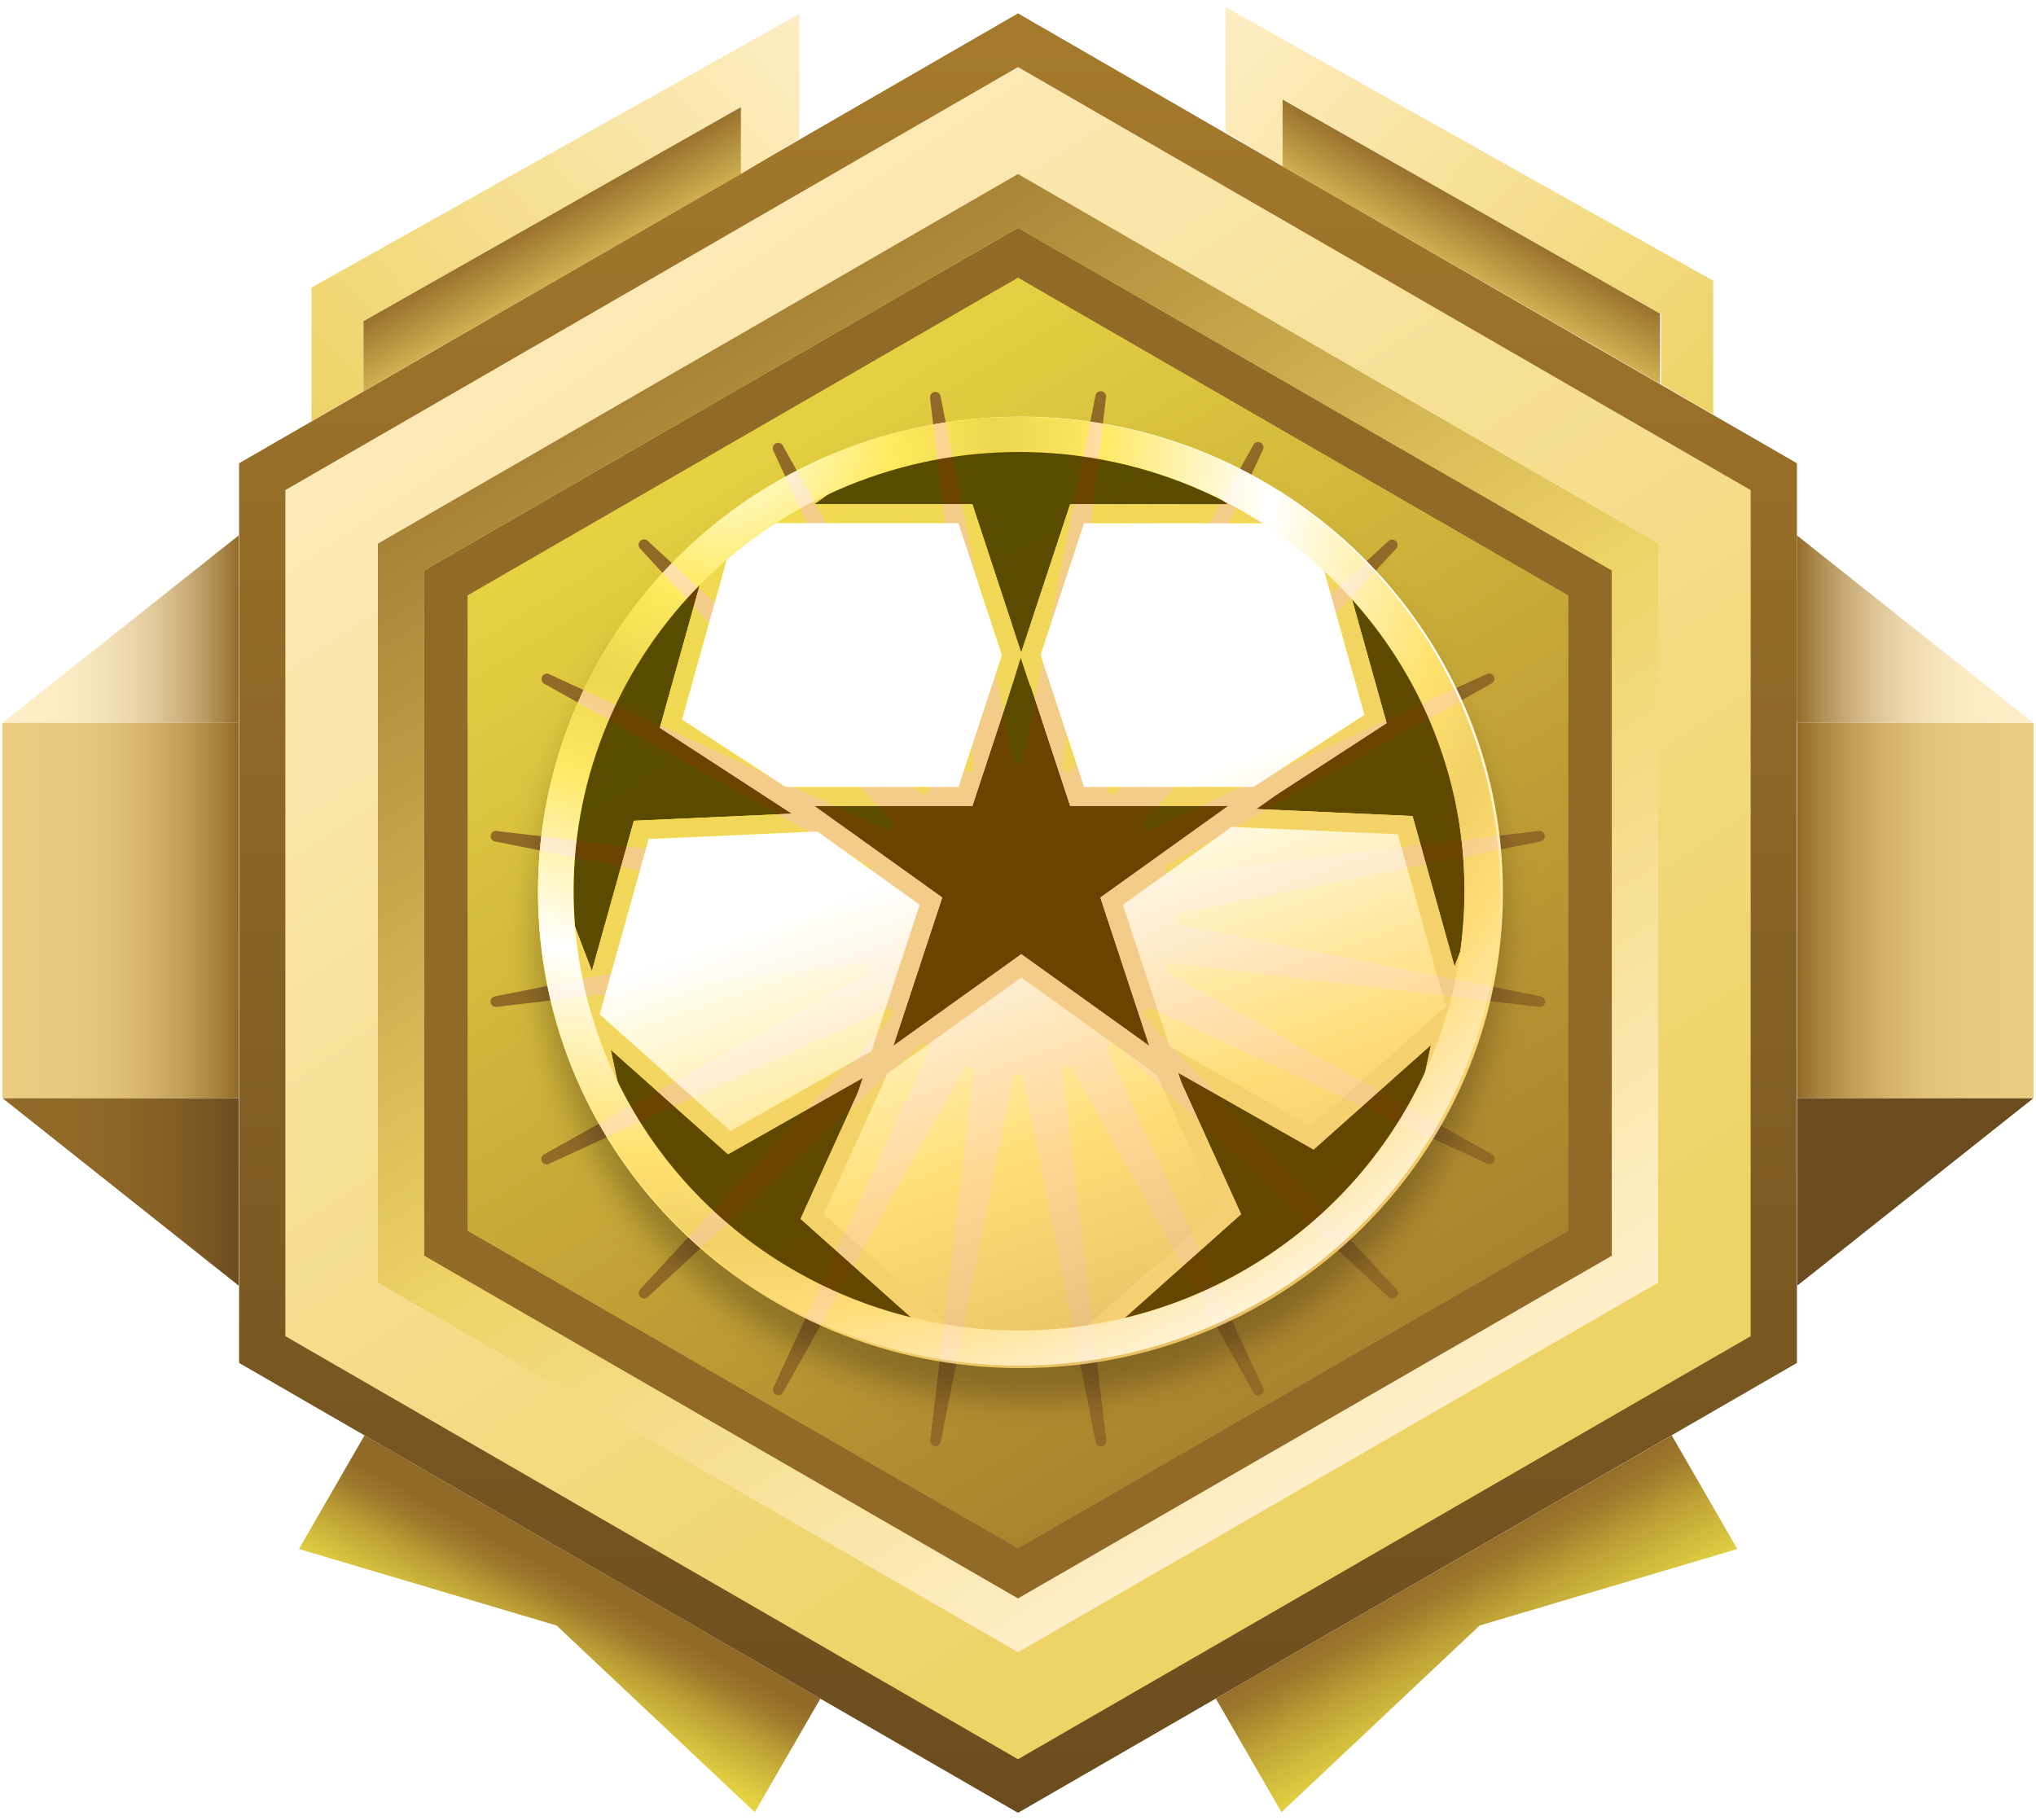
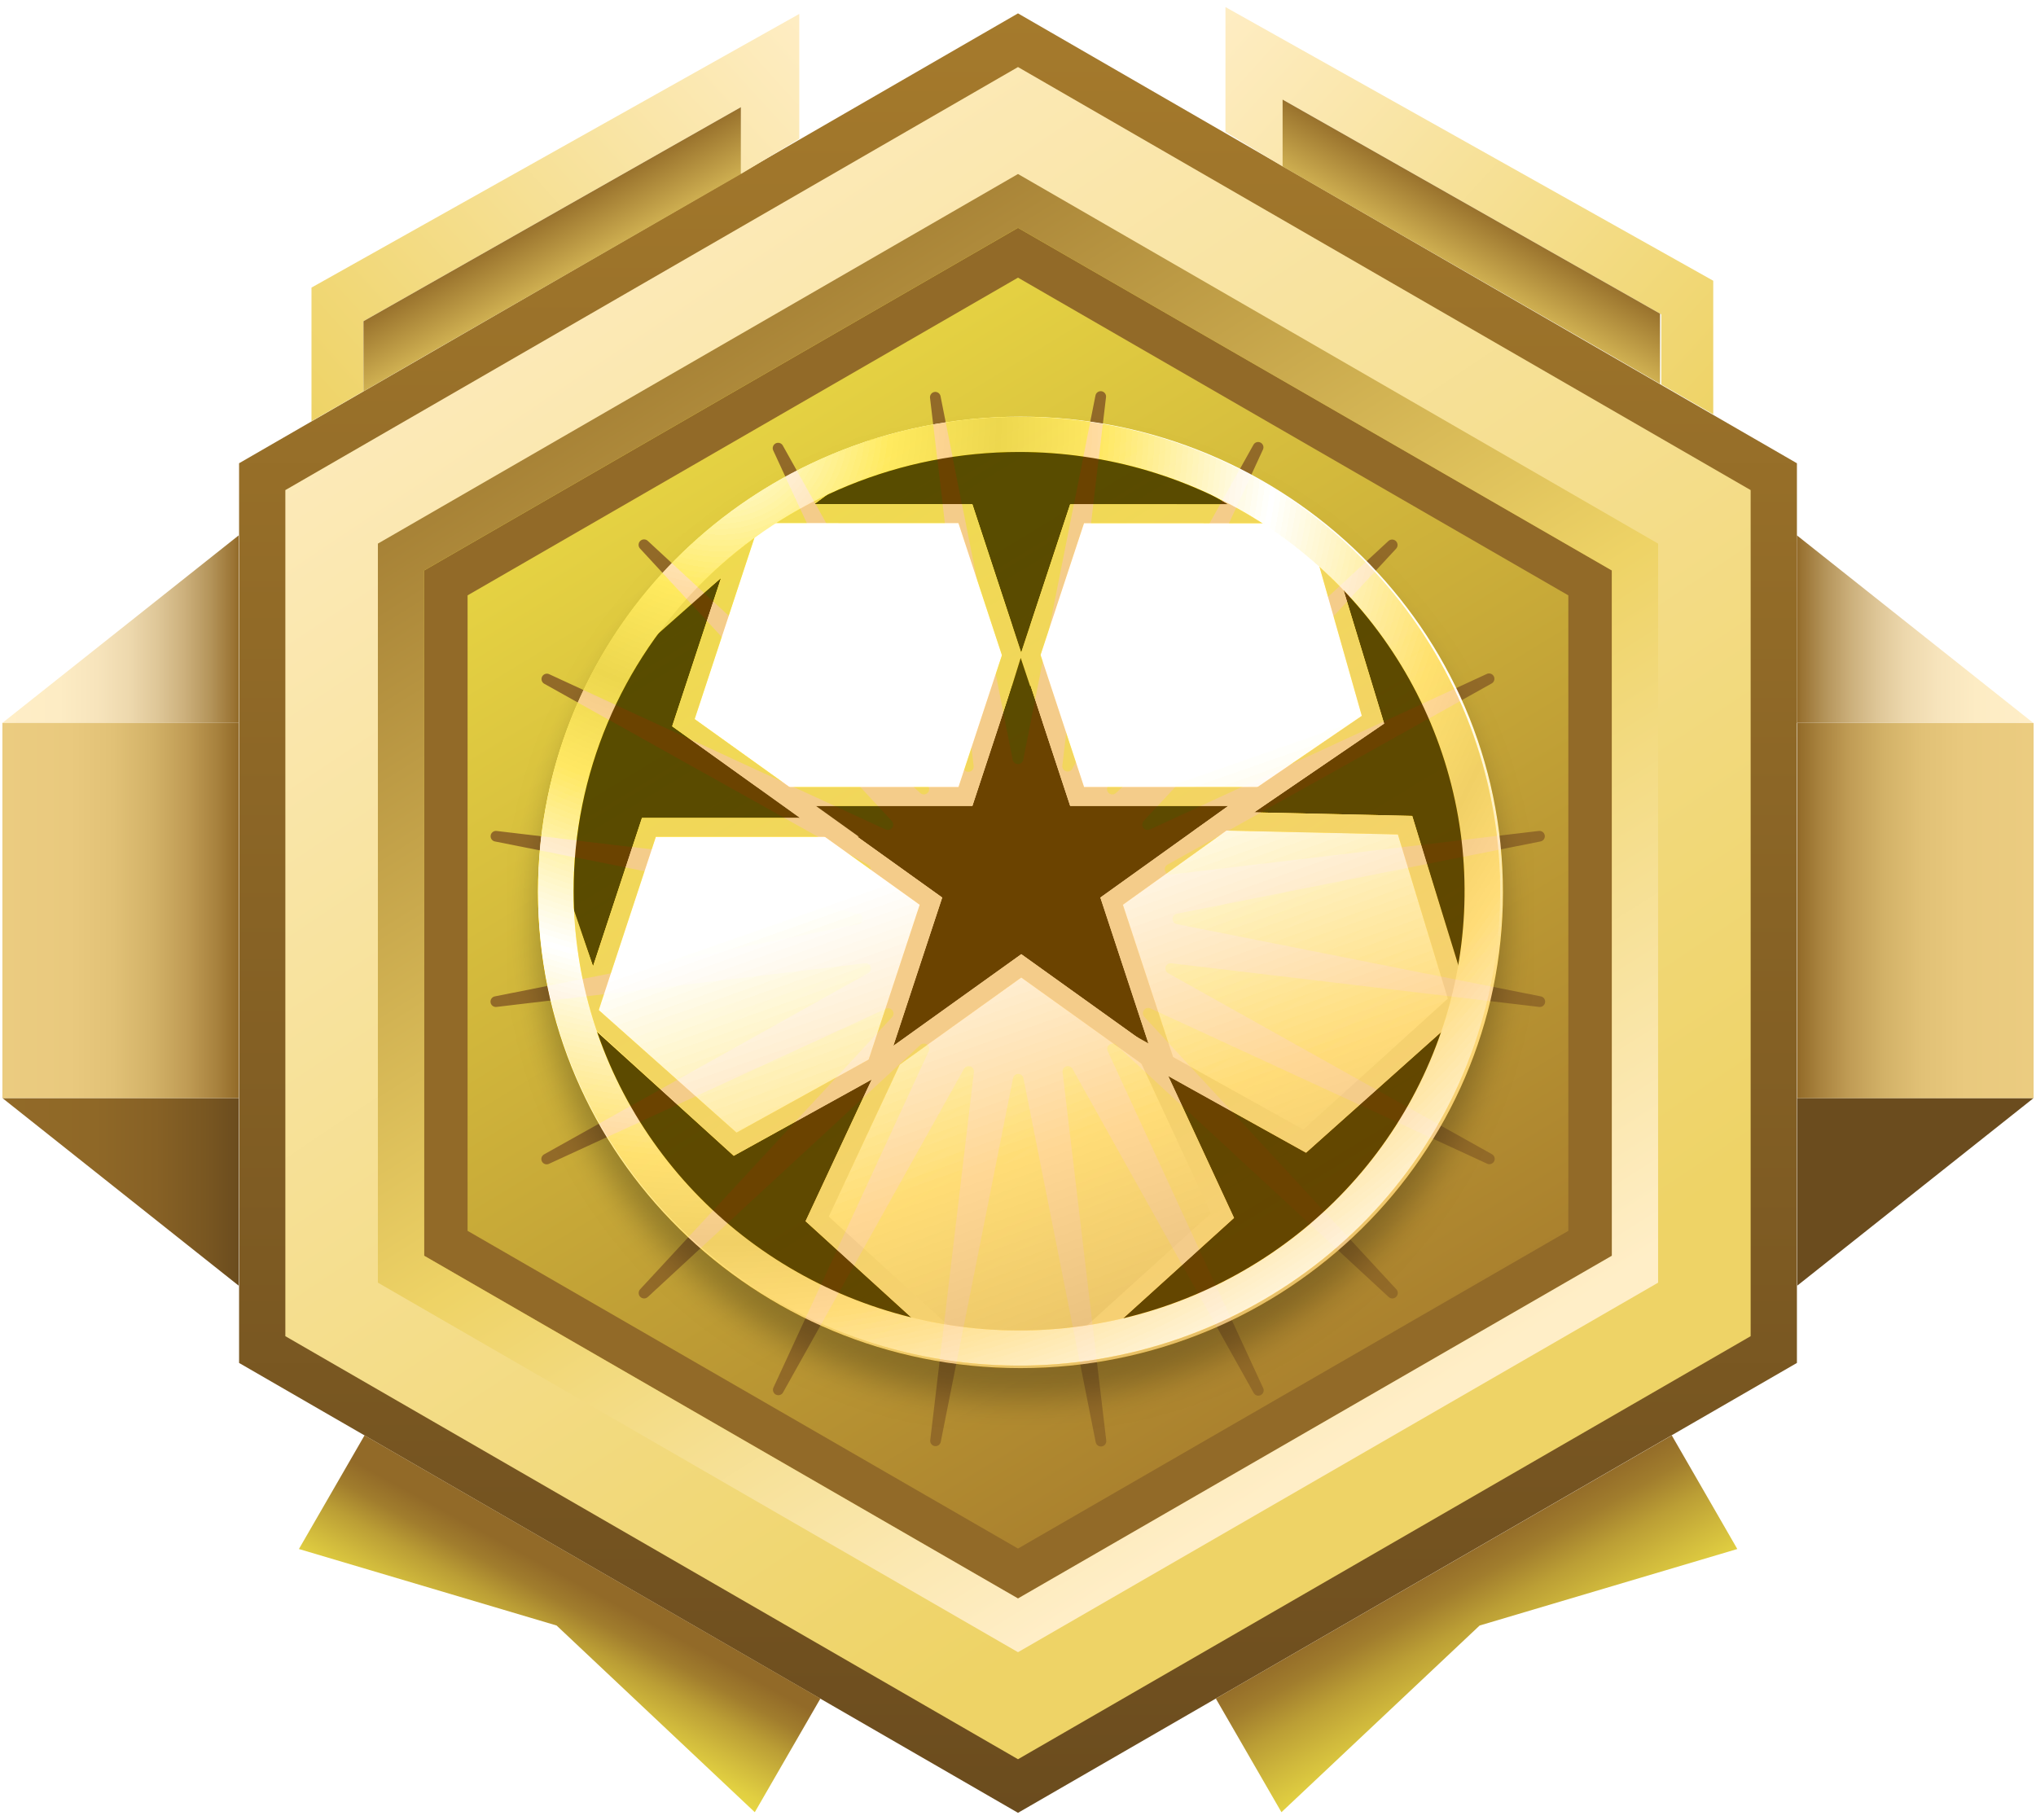
<svg xmlns="http://www.w3.org/2000/svg" width="264" height="236" viewBox="0 0 264 236" fill="none">
  <path d="M45.78 68.635V168.185L132 217.965L218.22 168.185V68.635L132 18.855L45.78 68.635Z" fill="url(#paint0_linear)" />
  <path d="M132.68 98.475L142.04 51.315C142.054 51.225 142.085 51.139 142.132 51.061C142.179 50.983 142.242 50.915 142.315 50.861C142.388 50.808 142.471 50.769 142.56 50.747C142.648 50.725 142.74 50.721 142.83 50.735C142.92 50.749 143.006 50.78 143.084 50.827C143.162 50.874 143.23 50.937 143.284 51.01C143.337 51.083 143.376 51.166 143.398 51.255C143.42 51.343 143.424 51.435 143.41 51.525L137.75 99.275C137.729 99.435 137.765 99.597 137.851 99.733C137.936 99.869 138.067 99.971 138.221 100.021C138.374 100.071 138.539 100.066 138.689 100.006C138.839 99.947 138.963 99.837 139.04 99.695L162.52 57.695C162.604 57.532 162.748 57.409 162.923 57.352C163.097 57.296 163.287 57.312 163.45 57.395C163.613 57.479 163.736 57.623 163.793 57.798C163.849 57.972 163.834 58.162 163.75 58.325L143.61 102.025C143.538 102.171 143.52 102.338 143.559 102.496C143.598 102.654 143.691 102.793 143.823 102.889C143.954 102.985 144.116 103.031 144.278 103.019C144.44 103.007 144.593 102.939 144.71 102.825L180.01 70.175C180.076 70.109 180.154 70.057 180.239 70.022C180.325 69.986 180.417 69.968 180.51 69.968C180.603 69.968 180.695 69.986 180.781 70.022C180.866 70.057 180.944 70.109 181.01 70.175C181.076 70.241 181.128 70.319 181.163 70.404C181.199 70.49 181.217 70.582 181.217 70.675C181.217 70.768 181.199 70.86 181.163 70.946C181.128 71.031 181.076 71.109 181.01 71.175L148.31 106.455C148.196 106.572 148.128 106.725 148.116 106.887C148.104 107.049 148.151 107.211 148.246 107.342C148.342 107.474 148.481 107.568 148.639 107.606C148.797 107.645 148.964 107.627 149.11 107.555L192.77 87.405C192.934 87.323 193.125 87.309 193.299 87.367C193.474 87.426 193.618 87.551 193.7 87.715C193.782 87.879 193.796 88.07 193.738 88.244C193.679 88.419 193.554 88.563 193.39 88.645L151.39 112.125C151.249 112.202 151.139 112.326 151.079 112.476C151.019 112.626 151.014 112.791 151.064 112.945C151.114 113.098 151.216 113.229 151.352 113.315C151.488 113.4 151.65 113.436 151.81 113.415L199.55 107.755C199.725 107.737 199.901 107.787 200.04 107.894C200.18 108.001 200.274 108.157 200.302 108.331C200.33 108.505 200.29 108.683 200.192 108.829C200.093 108.974 199.942 109.077 199.77 109.115L152.61 118.485C152.45 118.513 152.304 118.596 152.199 118.72C152.095 118.845 152.037 119.002 152.037 119.165C152.037 119.328 152.095 119.485 152.199 119.61C152.304 119.734 152.45 119.817 152.61 119.845L199.77 129.205C199.952 129.234 200.114 129.334 200.222 129.483C200.33 129.633 200.374 129.818 200.345 130C200.316 130.182 200.216 130.344 200.067 130.452C199.917 130.56 199.732 130.604 199.55 130.575L151.89 124.915C151.73 124.894 151.568 124.93 151.432 125.016C151.296 125.102 151.194 125.232 151.144 125.386C151.094 125.539 151.099 125.705 151.159 125.854C151.219 126.004 151.329 126.128 151.47 126.205L193.47 149.685C193.622 149.774 193.734 149.917 193.784 150.085C193.834 150.254 193.818 150.435 193.739 150.592C193.659 150.749 193.523 150.869 193.358 150.929C193.193 150.99 193.011 150.984 192.85 150.915L149.19 130.775C149.044 130.703 148.877 130.685 148.719 130.724C148.561 130.763 148.422 130.856 148.326 130.988C148.231 131.119 148.184 131.281 148.196 131.443C148.208 131.605 148.276 131.758 148.39 131.875L181.04 167.175C181.173 167.308 181.247 167.488 181.247 167.675C181.247 167.863 181.173 168.042 181.04 168.175C180.907 168.308 180.728 168.382 180.54 168.382C180.352 168.382 180.173 168.308 180.04 168.175L144.74 135.525C144.623 135.411 144.47 135.343 144.308 135.331C144.146 135.319 143.984 135.366 143.853 135.461C143.721 135.557 143.628 135.696 143.589 135.854C143.55 136.012 143.568 136.179 143.64 136.325L163.78 179.985C163.864 180.148 163.879 180.338 163.823 180.512C163.766 180.687 163.643 180.832 163.48 180.915C163.317 180.999 163.127 181.014 162.953 180.958C162.778 180.901 162.634 180.778 162.55 180.615L139.07 138.615C138.993 138.474 138.869 138.364 138.719 138.304C138.569 138.245 138.404 138.239 138.251 138.289C138.097 138.339 137.966 138.441 137.881 138.577C137.795 138.713 137.759 138.875 137.78 139.035L143.44 186.775C143.469 186.957 143.425 187.143 143.317 187.292C143.209 187.441 143.047 187.541 142.865 187.57C142.683 187.599 142.497 187.555 142.348 187.447C142.199 187.339 142.099 187.177 142.07 186.995L132.71 139.835C132.682 139.675 132.599 139.529 132.475 139.424C132.35 139.32 132.193 139.262 132.03 139.262C131.867 139.262 131.71 139.32 131.585 139.424C131.461 139.529 131.378 139.675 131.35 139.835L121.98 186.995C121.942 187.167 121.839 187.318 121.694 187.417C121.548 187.515 121.37 187.555 121.196 187.527C121.022 187.499 120.866 187.405 120.759 187.265C120.652 187.126 120.602 186.95 120.62 186.775L126.28 139.035C126.301 138.875 126.265 138.713 126.179 138.577C126.094 138.441 125.963 138.339 125.809 138.289C125.656 138.239 125.491 138.245 125.341 138.304C125.191 138.364 125.067 138.474 124.99 138.615L101.51 180.615C101.415 180.758 101.271 180.862 101.105 180.906C100.939 180.95 100.762 180.931 100.609 180.853C100.456 180.775 100.337 180.644 100.274 180.484C100.212 180.324 100.21 180.146 100.27 179.985L120.42 136.325C120.492 136.179 120.51 136.012 120.471 135.854C120.432 135.696 120.339 135.557 120.207 135.461C120.076 135.366 119.914 135.319 119.752 135.331C119.59 135.343 119.437 135.411 119.32 135.525L84.02 168.175C83.887 168.308 83.707 168.382 83.52 168.382C83.332 168.382 83.153 168.308 83.02 168.175C82.887 168.042 82.813 167.863 82.813 167.675C82.813 167.488 82.887 167.308 83.02 167.175L115.66 131.915C115.774 131.798 115.842 131.645 115.854 131.483C115.866 131.321 115.819 131.159 115.724 131.028C115.628 130.896 115.489 130.803 115.331 130.764C115.173 130.725 115.006 130.743 114.86 130.815L71.2 150.915C71.037 150.999 70.847 151.014 70.673 150.958C70.499 150.901 70.353 150.778 70.27 150.615C70.186 150.452 70.171 150.262 70.227 150.088C70.284 149.914 70.407 149.769 70.57 149.685L112.57 126.205C112.711 126.128 112.821 126.004 112.881 125.854C112.94 125.705 112.946 125.539 112.896 125.386C112.846 125.232 112.744 125.102 112.608 125.016C112.472 124.93 112.31 124.894 112.15 124.915L64.4 130.575C64.31 130.589 64.218 130.585 64.13 130.563C64.041 130.541 63.958 130.503 63.885 130.449C63.812 130.395 63.749 130.327 63.702 130.249C63.655 130.171 63.624 130.085 63.61 129.995C63.596 129.905 63.6 129.813 63.622 129.725C63.644 129.637 63.682 129.553 63.736 129.48C63.79 129.407 63.858 129.345 63.936 129.297C64.014 129.25 64.1 129.219 64.19 129.205L111.31 119.845C111.47 119.817 111.616 119.734 111.721 119.61C111.825 119.485 111.883 119.328 111.883 119.165C111.883 119.002 111.825 118.845 111.721 118.72C111.616 118.596 111.47 118.513 111.31 118.485L64.15 109.115C63.98 109.076 63.832 108.974 63.735 108.83C63.637 108.685 63.598 108.51 63.624 108.338C63.651 108.166 63.741 108.01 63.878 107.902C64.014 107.794 64.186 107.741 64.36 107.755L112.11 113.415C112.27 113.436 112.432 113.4 112.568 113.315C112.704 113.229 112.806 113.098 112.856 112.945C112.906 112.791 112.9 112.626 112.841 112.476C112.781 112.326 112.671 112.202 112.53 112.125L70.53 88.645C70.387 88.55 70.283 88.406 70.239 88.24C70.195 88.074 70.214 87.897 70.292 87.744C70.37 87.591 70.501 87.472 70.661 87.409C70.822 87.347 70.999 87.345 71.16 87.405L114.82 107.555C114.966 107.627 115.133 107.645 115.291 107.606C115.449 107.568 115.588 107.474 115.684 107.342C115.779 107.211 115.826 107.049 115.814 106.887C115.802 106.725 115.734 106.572 115.62 106.455L83.01 71.155C82.877 71.022 82.803 70.843 82.803 70.655C82.803 70.468 82.877 70.288 83.01 70.155C83.143 70.022 83.323 69.948 83.51 69.948C83.698 69.948 83.877 70.022 84.01 70.155L119.31 102.825C119.427 102.939 119.58 103.007 119.742 103.019C119.904 103.031 120.066 102.985 120.197 102.889C120.329 102.793 120.422 102.654 120.461 102.496C120.5 102.338 120.482 102.171 120.41 102.025L100.24 58.365C100.18 58.204 100.182 58.026 100.244 57.867C100.307 57.706 100.426 57.575 100.579 57.497C100.732 57.419 100.909 57.401 101.075 57.444C101.241 57.488 101.385 57.592 101.48 57.735L124.96 99.735C125.037 99.876 125.161 99.987 125.311 100.046C125.461 100.106 125.626 100.111 125.779 100.061C125.933 100.011 126.064 99.909 126.149 99.773C126.235 99.637 126.271 99.475 126.25 99.315L120.59 51.565C120.576 51.392 120.629 51.219 120.737 51.083C120.845 50.946 121.001 50.856 121.173 50.829C121.345 50.803 121.52 50.842 121.664 50.94C121.809 51.037 121.911 51.185 121.95 51.355L131.31 98.475C131.33 98.642 131.411 98.797 131.537 98.909C131.664 99.02 131.826 99.082 131.995 99.082C132.164 99.082 132.326 99.02 132.453 98.909C132.579 98.797 132.66 98.642 132.68 98.475Z" fill="#926A28" />
  <path d="M132 235.085L31 176.745V60.075L132 1.735L233 60.075V176.745L132 235.085ZM47.13 167.415L132 216.415L216.87 167.415V69.415L132 20.415L47.13 69.415V167.415Z" fill="url(#paint1_linear)" />
  <path d="M132 228.135L37 173.275V63.555L132 8.695L227 63.555V173.275L132 228.135ZM52.19 164.495L132 210.575L211.81 164.495V72.335L132 26.255L52.19 72.335V164.495Z" fill="url(#paint2_linear)" />
  <path d="M132 207.285L55 162.845V73.975L132 29.545L209 73.975V162.845L132 207.285ZM60.63 159.615L132 200.815L203.36 159.615V77.205L132 36.005L60.63 77.205V159.615Z" fill="#926A28" />
  <path d="M132 214.255L49 166.335V70.495L132 22.565L215 70.495V166.335L132 214.255ZM55 162.845L132 207.285L209 162.845V73.975L132 29.545L55 73.975V162.845Z" fill="url(#paint3_linear)" />
  <path d="M47.27 186.135L38.76 200.875L72.17 210.795L97.87 235.005L106.38 220.265L47.27 186.135Z" fill="url(#paint4_linear)" />
  <path d="M216.77 186.135L225.27 200.875L191.86 210.795L166.16 235.005L157.65 220.265L216.77 186.135Z" fill="url(#paint5_linear)" />
  <path d="M0.31 93.745H30.95V69.425L0.31 93.745Z" fill="url(#paint6_linear)" />
  <path d="M263.64 93.745H233V69.425L263.64 93.745Z" fill="url(#paint7_linear)" />
  <path d="M0.31 142.395L30.95 166.725V142.395H0.31Z" fill="url(#paint8_linear)" />
  <path d="M30.95 93.745H0.31V142.395H30.95V93.745Z" fill="url(#paint9_linear)" />
  <path d="M263.69 142.395L233.04 166.725V142.395H263.69Z" fill="url(#paint10_linear)" />
  <path d="M233.05 142.405H263.69V93.755H233.05V142.405Z" fill="url(#paint11_linear)" />
  <path d="M47.13 41.655L96.07 13.895V22.565L103.64 17.995V1.805L40.39 37.295V54.625L47.13 50.735V41.655Z" fill="url(#paint12_linear)" />
  <path d="M55.04 46.175H55.02H55.04L75.55 34.365L55.04 46.175Z" fill="url(#paint13_linear)" />
  <path d="M47.13 50.755V41.655L96.07 13.895V22.565L55.04 46.175L47.13 50.755Z" fill="url(#paint14_linear)" />
  <path d="M207.51 45.285L207.52 45.295L207.51 45.285L186.99 33.485L207.51 45.285Z" fill="url(#paint15_linear)" />
  <path d="M215.41 40.765L166.47 13.005V21.675L158.9 17.105V0.915L222.15 36.405V53.735L215.41 49.845V40.765Z" fill="url(#paint16_linear)" />
  <path d="M215.25 49.775V40.675L166.31 12.915V21.585L207.34 45.195L215.25 49.775Z" fill="url(#paint17_linear)" />
  <g style="mix-blend-mode:luminosity">
    <g filter="url(#filter0_d)">
      <ellipse cx="132.32" cy="115.724" rx="62.561" ry="61.692" fill="url(#paint18_linear)" />
    </g>
-     <mask id="mask0" mask-type="alpha" maskUnits="userSpaceOnUse" x="70" y="56" width="120" height="119">
-       <ellipse cx="130.363" cy="115.49" rx="59.524" ry="58.697" fill="#C4C4C4" />
-     </mask>
-     <g mask="url(#mask0)">
-       <path d="M185.55 135.507L181.323 155.3L199.106 165.38L178.711 167.533L174.484 187.326L166.106 168.863L145.711 171.015L160.928 157.452L152.549 138.99L170.332 149.07L185.55 135.507Z" fill="#45484C" />
-       <path fill-rule="evenodd" clip-rule="evenodd" d="M189.554 128.638L184.124 154.064L206.968 167.013L180.769 169.778L175.339 195.203L164.576 171.487L138.377 174.251L157.925 156.829L147.162 133.112L170.006 146.061L189.554 128.638ZM170.332 149.07L152.549 138.99L160.928 157.452L145.71 171.015L166.106 168.863L174.484 187.325L178.711 167.533L199.106 165.38L181.323 155.3L185.55 135.507L170.332 149.07Z" fill="#CFD1D3" />
-       <path d="M79.185 136.12L83.411 155.912L65.628 165.993L86.023 168.145L90.25 187.938L98.628 169.475L119.024 171.627L103.806 158.065L112.185 139.602L94.402 149.682L79.185 136.12Z" fill="#45484C" />
-       <path fill-rule="evenodd" clip-rule="evenodd" d="M75.18 129.251L80.61 154.676L57.766 167.625L83.966 170.39L89.395 195.815L100.158 172.099L126.357 174.864L106.809 157.441L117.572 133.724L94.728 146.673L75.18 129.251ZM94.402 149.682L112.185 139.602L103.806 158.065L119.024 171.627L98.628 169.475L90.25 187.938L86.023 168.145L65.628 165.992L83.411 155.912L79.184 136.119L94.402 149.682Z" fill="#CFD1D3" />
-       <path d="M174.343 74.271L190.375 86.888L207.498 75.753L200.283 94.687L216.314 107.305L195.823 106.389L188.608 125.323L183.159 105.823L162.669 104.907L179.792 93.771L174.343 74.271Z" fill="#45484C" />
-       <path fill-rule="evenodd" clip-rule="evenodd" d="M169.92 67.656L190.514 83.865L212.51 69.56L203.241 93.883L223.835 110.092L197.513 108.915L188.244 133.237L181.245 108.188L154.923 107.011L176.919 92.706L169.92 67.656ZM179.792 93.771L162.669 104.907L183.159 105.823L188.608 125.323L195.823 106.389L216.314 107.305L200.283 94.687L207.498 75.753L190.375 86.888L174.343 74.27L179.792 93.771Z" fill="#CFD1D3" />
-       <path d="M91.011 74.883L74.98 87.501L57.857 76.365L65.072 95.299L49.041 107.917L69.531 107.001L76.747 125.935L82.195 106.435L102.686 105.519L85.563 94.383L91.011 74.883Z" fill="#45484C" />
-       <path fill-rule="evenodd" clip-rule="evenodd" d="M95.435 68.269L74.841 84.477L52.845 70.172L62.114 94.495L41.52 110.704L67.842 109.527L77.111 133.849L84.11 108.8L110.432 107.623L88.436 93.318L95.435 68.269ZM85.563 94.383L102.686 105.519L82.195 106.435L76.747 125.935L69.531 107.001L49.041 107.917L65.072 95.299L57.857 76.365L74.98 87.501L91.011 74.883L85.563 94.383Z" fill="#CFD1D3" />
-       <path d="M132.426 85.268L138.765 104.505H159.276L142.682 116.394L149.02 135.631L132.426 123.741L115.832 135.631L122.17 116.394L105.576 104.505H126.088L132.426 85.268Z" fill="#45484C" />
-       <path fill-rule="evenodd" clip-rule="evenodd" d="M132.426 77.345L140.568 102.056H166.917L145.601 117.329L153.743 142.04L132.426 126.768L111.109 142.04L119.252 117.329L97.935 102.056H124.284L132.426 77.345ZM126.088 104.505H105.576L122.17 116.394L115.832 135.631L132.426 123.742L149.02 135.631L142.682 116.394L159.276 104.505H138.765L132.426 85.268L126.088 104.505Z" fill="#CFD1D3" />
-       <path d="M115.842 34.263L132.431 46.159L149.031 34.278L142.684 53.512L159.273 65.408L138.761 65.399L132.413 84.633L126.084 65.393L105.572 65.384L122.172 53.503L115.842 34.263Z" fill="#45484C" />
-       <path fill-rule="evenodd" clip-rule="evenodd" d="M111.123 27.851L132.433 43.133L153.756 27.87L145.603 52.578L166.912 67.86L140.563 67.848L132.41 92.556L124.279 67.841L97.93 67.829L119.254 52.566L111.123 27.851ZM122.172 53.503L105.572 65.384L126.084 65.393L132.413 84.633L138.761 65.399L159.272 65.408L142.684 53.512L149.031 34.278L132.431 46.159L115.842 34.263L122.172 53.503Z" fill="#CFD1D3" />
-       <path d="M135.165 93.741L132.351 85.321L129.732 93.741H135.165Z" fill="#45484C" />
-     </g>
-     <path d="M132.143 58.612C143.568 58.612 154.736 61.953 164.235 68.212C173.734 74.471 181.137 83.367 185.509 93.775C189.881 104.183 191.025 115.636 188.796 126.685C186.567 137.734 181.066 147.884 172.988 155.85C164.909 163.816 154.617 169.241 143.412 171.438C132.207 173.636 120.593 172.508 110.039 168.197C99.484 163.886 90.463 156.585 84.116 147.218C77.769 137.851 74.381 126.838 74.381 115.573C74.381 100.466 80.467 85.978 91.299 75.296C102.132 64.614 116.824 58.612 132.143 58.612V58.612ZM132.143 54.056C117.711 54.056 103.724 58.99 92.568 68.019C81.411 77.048 73.774 89.612 70.959 103.571C68.143 117.53 70.322 132.02 77.126 144.571C83.929 157.123 94.936 166.96 108.27 172.407C121.604 177.853 136.441 178.572 150.252 174.441C164.063 170.309 175.995 161.584 184.013 149.75C192.031 137.916 195.641 123.707 194.226 109.543C192.812 95.379 186.461 82.138 176.255 72.074C170.476 66.343 163.601 61.8 156.029 58.707C148.458 55.615 140.339 54.033 132.143 54.056V54.056Z" fill="url(#paint19_radial)" />
+     <path d="M132.426 85.268L138.765 104.504H159.276L142.682 116.394L149.02 135.63L132.426 123.741L115.832 135.63L122.17 116.394L105.576 104.504H126.088L132.426 85.268Z" fill="#45484C" />
+     <path fill-rule="evenodd" clip-rule="evenodd" d="M132.426 77.345L140.568 102.056H166.917L145.601 117.329L153.743 142.04L132.426 126.768L111.109 142.04L119.252 117.329L97.935 102.056H124.284L132.426 77.345ZM126.088 104.505H105.576L122.17 116.394L115.832 135.63L132.426 123.741L149.02 135.63L142.682 116.394L159.276 104.505H138.765L132.426 85.268L126.088 104.505Z" fill="#CFD1D3" />
+     <path d="M123.632 56.324L132.413 56.324L137.422 56.324L144.141 56.324L159.273 65.408L138.761 65.399L132.413 84.633L126.084 65.393L105.572 65.384L115.842 57.718L123.632 56.324Z" fill="#45484C" />
+     <path fill-rule="evenodd" clip-rule="evenodd" d="M122.218 55.476L132.411 55.476L138.761 55.476L149.031 56.956L166.913 67.86L140.563 67.848L132.41 92.556L124.279 67.841L97.93 67.829L112.924 56.956L122.218 55.476ZM115.842 57.893L105.572 65.384L126.084 65.393L132.413 84.633L138.761 65.399L159.273 65.408L146.112 57.89L138.761 56.956L132.41 57.89L118.859 57.89L115.842 57.893Z" fill="#CFD1D3" />
+     <path d="M185.511 90.022L188.074 97.492L190.079 101.92L192.092 108.901L190.079 128.763L183.117 105.804L162.611 105.345L179.474 93.831L173.58 74.457L181.423 82.058L185.511 90.022Z" fill="#45484C" />
+     <path fill-rule="evenodd" clip-rule="evenodd" d="M186.44 87.506L190.198 95.922L192.192 102.51L193.588 113.719L188.829 133.099L181.257 108.211L154.915 107.622L176.578 92.83L169.557 68.096L180.439 78.617L186.44 87.506ZM181.257 83.631L173.58 74.457L179.474 93.831L162.611 105.345L183.117 105.804L189.599 126.796L192.192 111.359L190.198 104.575L189.011 97.79L183.916 87.506L181.257 83.631Z" fill="#CFD1D3" />
+     <path d="M176.736 153.281L170.687 159.357L166.655 162.781L158.763 168.781L144.907 171.621L160.013 157.938L151.484 139.542L169.349 149.481L188.419 132.465L181.329 147.316L176.736 153.281Z" fill="#45484C" />
+     <path fill-rule="evenodd" clip-rule="evenodd" d="M177.666 154.445L170.974 161.517L164.777 165.722L157.005 170.023L137.6 174.915L157.005 157.338L146.049 133.708L168.998 146.475L188.402 128.897L188.402 140.397L177.666 154.445ZM182.507 146.991L187.837 132.943L169.349 149.481L151.484 139.542L160.013 157.938L144.907 171.621L158.957 167.729L166.516 163.238L171.943 158.65L178.824 151.674L182.507 146.991Z" fill="#CFD1D3" />
+     <path d="M100.967 164.917L95.059 160.232L90.512 157.109L83.847 151.67L75.114 131.727L95.141 149.883L113.032 139.99L104.455 158.364L119.525 172.085L108.107 168.617L100.967 164.917Z" fill="#45484C" />
+     <path fill-rule="evenodd" clip-rule="evenodd" d="M101.853 166.139L92.987 161.693L87.088 155.661L80.071 146.878L73.652 127.438L95.5 146.878L118.482 134.169L107.464 157.772L126.823 175.398L109.995 170.731L101.853 166.139ZM109.372 169.233L119.525 172.085L104.455 158.364L113.032 139.99L95.141 149.883L75.837 132.286L83.92 150.706L89.928 156.523L95.141 160.939L104.455 167.079L109.372 169.233Z" fill="#CFD1D3" />
+     <path d="M73.734 105.572L76.445 97.336L77.991 92.638L80.065 86.337L93.499 74.948L87.158 94.184L103.751 106.075L83.239 106.073L76.898 125.309L72.675 113.309L73.734 105.572Z" fill="#45484C" />
+     <path fill-rule="evenodd" clip-rule="evenodd" d="M72.48 106.637L73.98 96.63L77.587 91.121L82.185 81.945L98.222 68.539L90.077 93.249L111.392 108.524L85.043 108.521L76.897 133.232L70.812 116.343L72.48 106.637ZM72.843 113.363L76.898 125.309L83.239 106.073L103.751 106.075L87.158 94.184L93.499 74.948L82.184 84.971L79.004 90.06L75.4 96.63L72.843 108.521L72.843 113.363Z" fill="#CFD1D3" />
+     <path d="M135.165 93.741L132.352 85.321L129.732 93.741H135.165Z" fill="#45484C" />
+     <path d="M132.143 58.612C143.568 58.612 154.735 61.953 164.234 68.212C173.733 74.471 181.137 83.367 185.509 93.775C189.881 104.183 191.025 115.636 188.796 126.685C186.567 137.734 181.066 147.884 172.988 155.85C164.909 163.816 154.617 169.241 143.412 171.438C132.207 173.636 120.593 172.508 110.039 168.197C99.484 163.886 90.463 156.585 84.116 147.218C77.769 137.851 74.381 126.838 74.381 115.573C74.381 100.466 80.467 85.978 91.299 75.296C102.132 64.614 116.824 58.612 132.143 58.612V58.612ZM132.143 54.056C117.711 54.056 103.724 58.99 92.568 68.019C81.411 77.048 73.774 89.612 70.958 103.571C68.143 117.53 70.322 132.02 77.126 144.571C83.929 157.123 94.936 166.96 108.27 172.407C121.604 177.853 136.441 178.572 150.252 174.441C164.063 170.309 175.995 161.584 184.013 149.75C192.031 137.916 195.641 123.707 194.226 109.543C192.812 95.379 186.46 82.138 176.255 72.074C170.476 66.343 163.601 61.8 156.029 58.707C148.458 55.615 140.339 54.033 132.143 54.056V54.056Z" fill="url(#paint19_radial)" />
  </g>
  <defs>
    <filter id="filter0_d" x="65.76" y="54.032" width="133.121" height="131.383" filterUnits="userSpaceOnUse" color-interpolation-filters="sRGB">
      <feFlood flood-opacity="0" result="BackgroundImageFix" />
      <feColorMatrix in="SourceAlpha" type="matrix" values="0 0 0 0 0 0 0 0 0 0 0 0 0 0 0 0 0 0 127 0" />
      <feOffset dy="4" />
      <feGaussianBlur stdDeviation="2" />
      <feColorMatrix type="matrix" values="0 0 0 0 0 0 0 0 0 0 0 0 0 0 0 0 0 0 0.25 0" />
      <feBlend mode="normal" in2="BackgroundImageFix" result="effect1_dropShadow" />
      <feBlend mode="normal" in="SourceGraphic" in2="effect1_dropShadow" result="shape" />
    </filter>
    <linearGradient id="paint0_linear" x1="176.15" y1="191.185" x2="72.87" y2="20.945" gradientUnits="userSpaceOnUse">
      <stop stop-color="#A57A2C" />
      <stop offset="1" stop-color="#F6E948" />
    </linearGradient>
    <linearGradient id="paint1_linear" x1="132" y1="235.085" x2="132" y2="1.735" gradientUnits="userSpaceOnUse">
      <stop stop-color="#6B4C1E" />
      <stop offset="1" stop-color="#A57A2C" />
    </linearGradient>
    <linearGradient id="paint2_linear" x1="180.17" y1="190.405" x2="58.13" y2="8.025" gradientUnits="userSpaceOnUse">
      <stop offset="0.03" stop-color="#EED366" />
      <stop offset="1" stop-color="#FFEEC7" />
    </linearGradient>
    <linearGradient id="paint3_linear" x1="175.15" y1="187.165" x2="73.25" y2="24.815" gradientUnits="userSpaceOnUse">
      <stop stop-color="#FFEEC7" />
      <stop offset="0.41" stop-color="#EED366" />
      <stop offset="1" stop-color="#926A28" />
    </linearGradient>
    <linearGradient id="paint4_linear" x1="80.797" y1="208.495" x2="67.943" y2="232.1" gradientUnits="userSpaceOnUse">
      <stop stop-color="#926A28" />
      <stop offset="0.12" stop-color="#A17D2D" />
      <stop offset="0.25" stop-color="#BB9E35" />
      <stop offset="0.385" stop-color="#D0B93C" />
      <stop offset="0.505" stop-color="#E1CF41" />
      <stop offset="0.635" stop-color="#EDDD45" />
      <stop offset="0.833" stop-color="#F4E647" />
      <stop offset="1" stop-color="#F6E948" />
    </linearGradient>
    <linearGradient id="paint5_linear" x1="184.861" y1="203.667" x2="202.143" y2="234.023" gradientUnits="userSpaceOnUse">
      <stop stop-color="#926A28" />
      <stop offset="0.12" stop-color="#A17D2D" />
      <stop offset="0.25" stop-color="#BB9E35" />
      <stop offset="0.385" stop-color="#D0B93C" />
      <stop offset="0.505" stop-color="#E1CF41" />
      <stop offset="0.635" stop-color="#EDDD45" />
      <stop offset="0.833" stop-color="#F4E647" />
      <stop offset="1" stop-color="#F6E948" />
    </linearGradient>
    <linearGradient id="paint6_linear" x1="0.31" y1="81.585" x2="30.96" y2="81.585" gradientUnits="userSpaceOnUse">
      <stop stop-color="#FFEEC7" />
      <stop offset="0.24" stop-color="#FDECC4" />
      <stop offset="0.4" stop-color="#F7E4BC" />
      <stop offset="0.54" stop-color="#EDD8AD" />
      <stop offset="0.66" stop-color="#DEC697" />
      <stop offset="0.77" stop-color="#CCB07C" />
      <stop offset="0.88" stop-color="#B4945A" />
      <stop offset="0.98" stop-color="#9A7333" />
      <stop offset="1" stop-color="#926A28" />
    </linearGradient>
    <linearGradient id="paint7_linear" x1="263.64" y1="81.585" x2="232.99" y2="81.585" gradientUnits="userSpaceOnUse">
      <stop stop-color="#FFEEC7" />
      <stop offset="0.24" stop-color="#FDECC4" />
      <stop offset="0.4" stop-color="#F7E4BC" />
      <stop offset="0.54" stop-color="#EDD8AD" />
      <stop offset="0.66" stop-color="#DEC697" />
      <stop offset="0.77" stop-color="#CCB07C" />
      <stop offset="0.88" stop-color="#B4945A" />
      <stop offset="0.98" stop-color="#9A7333" />
      <stop offset="1" stop-color="#926A28" />
    </linearGradient>
    <linearGradient id="paint8_linear" x1="0.31" y1="154.565" x2="30.96" y2="154.565" gradientUnits="userSpaceOnUse">
      <stop stop-color="#926A28" />
      <stop offset="0.39" stop-color="#8F6827" />
      <stop offset="0.65" stop-color="#876125" />
      <stop offset="0.87" stop-color="#785621" />
      <stop offset="1" stop-color="#6B4C1E" />
    </linearGradient>
    <linearGradient id="paint9_linear" x1="0.31" y1="118.075" x2="30.96" y2="118.075" gradientUnits="userSpaceOnUse">
      <stop stop-color="#EBCC80" />
      <stop offset="0.29" stop-color="#E9C97E" />
      <stop offset="0.47" stop-color="#E1C176" />
      <stop offset="0.63" stop-color="#D3B268" />
      <stop offset="0.78" stop-color="#C09C55" />
      <stop offset="0.91" stop-color="#A7813D" />
      <stop offset="1" stop-color="#926A28" />
    </linearGradient>
    <linearGradient id="paint10_linear" x1="38943.6" y1="3880.7" x2="38004.5" y2="3880.7" gradientUnits="userSpaceOnUse">
      <stop stop-color="#926A28" />
      <stop offset="0.39" stop-color="#8F6827" />
      <stop offset="0.65" stop-color="#876125" />
      <stop offset="0.87" stop-color="#785621" />
      <stop offset="1" stop-color="#6B4C1E" />
    </linearGradient>
    <linearGradient id="paint11_linear" x1="263.69" y1="118.075" x2="233.04" y2="118.075" gradientUnits="userSpaceOnUse">
      <stop stop-color="#EBCC80" />
      <stop offset="0.29" stop-color="#E9C97E" />
      <stop offset="0.47" stop-color="#E1C176" />
      <stop offset="0.63" stop-color="#D3B268" />
      <stop offset="0.78" stop-color="#C09C55" />
      <stop offset="0.91" stop-color="#A7813D" />
      <stop offset="1" stop-color="#926A28" />
    </linearGradient>
    <linearGradient id="paint12_linear" x1="40.39" y1="54.625" x2="103.64" y2="-2.709" gradientUnits="userSpaceOnUse">
      <stop stop-color="#EED366" />
      <stop offset="1" stop-color="#FFEEC7" />
    </linearGradient>
    <linearGradient id="paint13_linear" x1="1396.24" y1="510.78" x2="1392.13" y2="490.724" gradientUnits="userSpaceOnUse">
      <stop offset="0.03" stop-color="#EED366" />
      <stop offset="1" stop-color="#FFEEC7" />
    </linearGradient>
    <linearGradient id="paint14_linear" x1="75.68" y1="39.515" x2="69.14" y2="27.985" gradientUnits="userSpaceOnUse">
      <stop stop-color="#EED366" />
      <stop offset="1" stop-color="#926A28" />
    </linearGradient>
    <linearGradient id="paint15_linear" x1="2495.03" y1="499.508" x2="2499.15" y2="479.451" gradientUnits="userSpaceOnUse">
      <stop offset="0.03" stop-color="#EED366" />
      <stop offset="1" stop-color="#FFEEC7" />
    </linearGradient>
    <linearGradient id="paint16_linear" x1="222.15" y1="53.735" x2="158.9" y2="-3.599" gradientUnits="userSpaceOnUse">
      <stop stop-color="#EED366" />
      <stop offset="1" stop-color="#FFEEC7" />
    </linearGradient>
    <linearGradient id="paint17_linear" x1="186.7" y1="38.535" x2="193.24" y2="27.005" gradientUnits="userSpaceOnUse">
      <stop stop-color="#EED366" />
      <stop offset="1" stop-color="#926A28" />
    </linearGradient>
    <linearGradient id="paint18_linear" x1="109.559" y1="49.774" x2="155.715" y2="181.717" gradientUnits="userSpaceOnUse">
      <stop offset="0.448" stop-color="white" />
      <stop offset="1" stop-color="#BABABA" />
    </linearGradient>
-     <radialGradient id="paint19_radial" cx="0" cy="0" r="1" gradientUnits="userSpaceOnUse" gradientTransform="translate(93.4808 54.9665) scale(144.003 142.003)">
+     <radialGradient id="paint19_radial" cx="0" cy="0" r="1" gradientUnits="userSpaceOnUse" gradientTransform="translate(93.4807 54.9665) scale(144.003 142.003)">
      <stop stop-color="white" />
      <stop offset="0.25" stop-color="#CECECE" />
      <stop offset="0.5" stop-color="white" />
      <stop offset="0.75" stop-color="#CECECE" />
      <stop offset="1" stop-color="white" />
    </radialGradient>
  </defs>
</svg>
